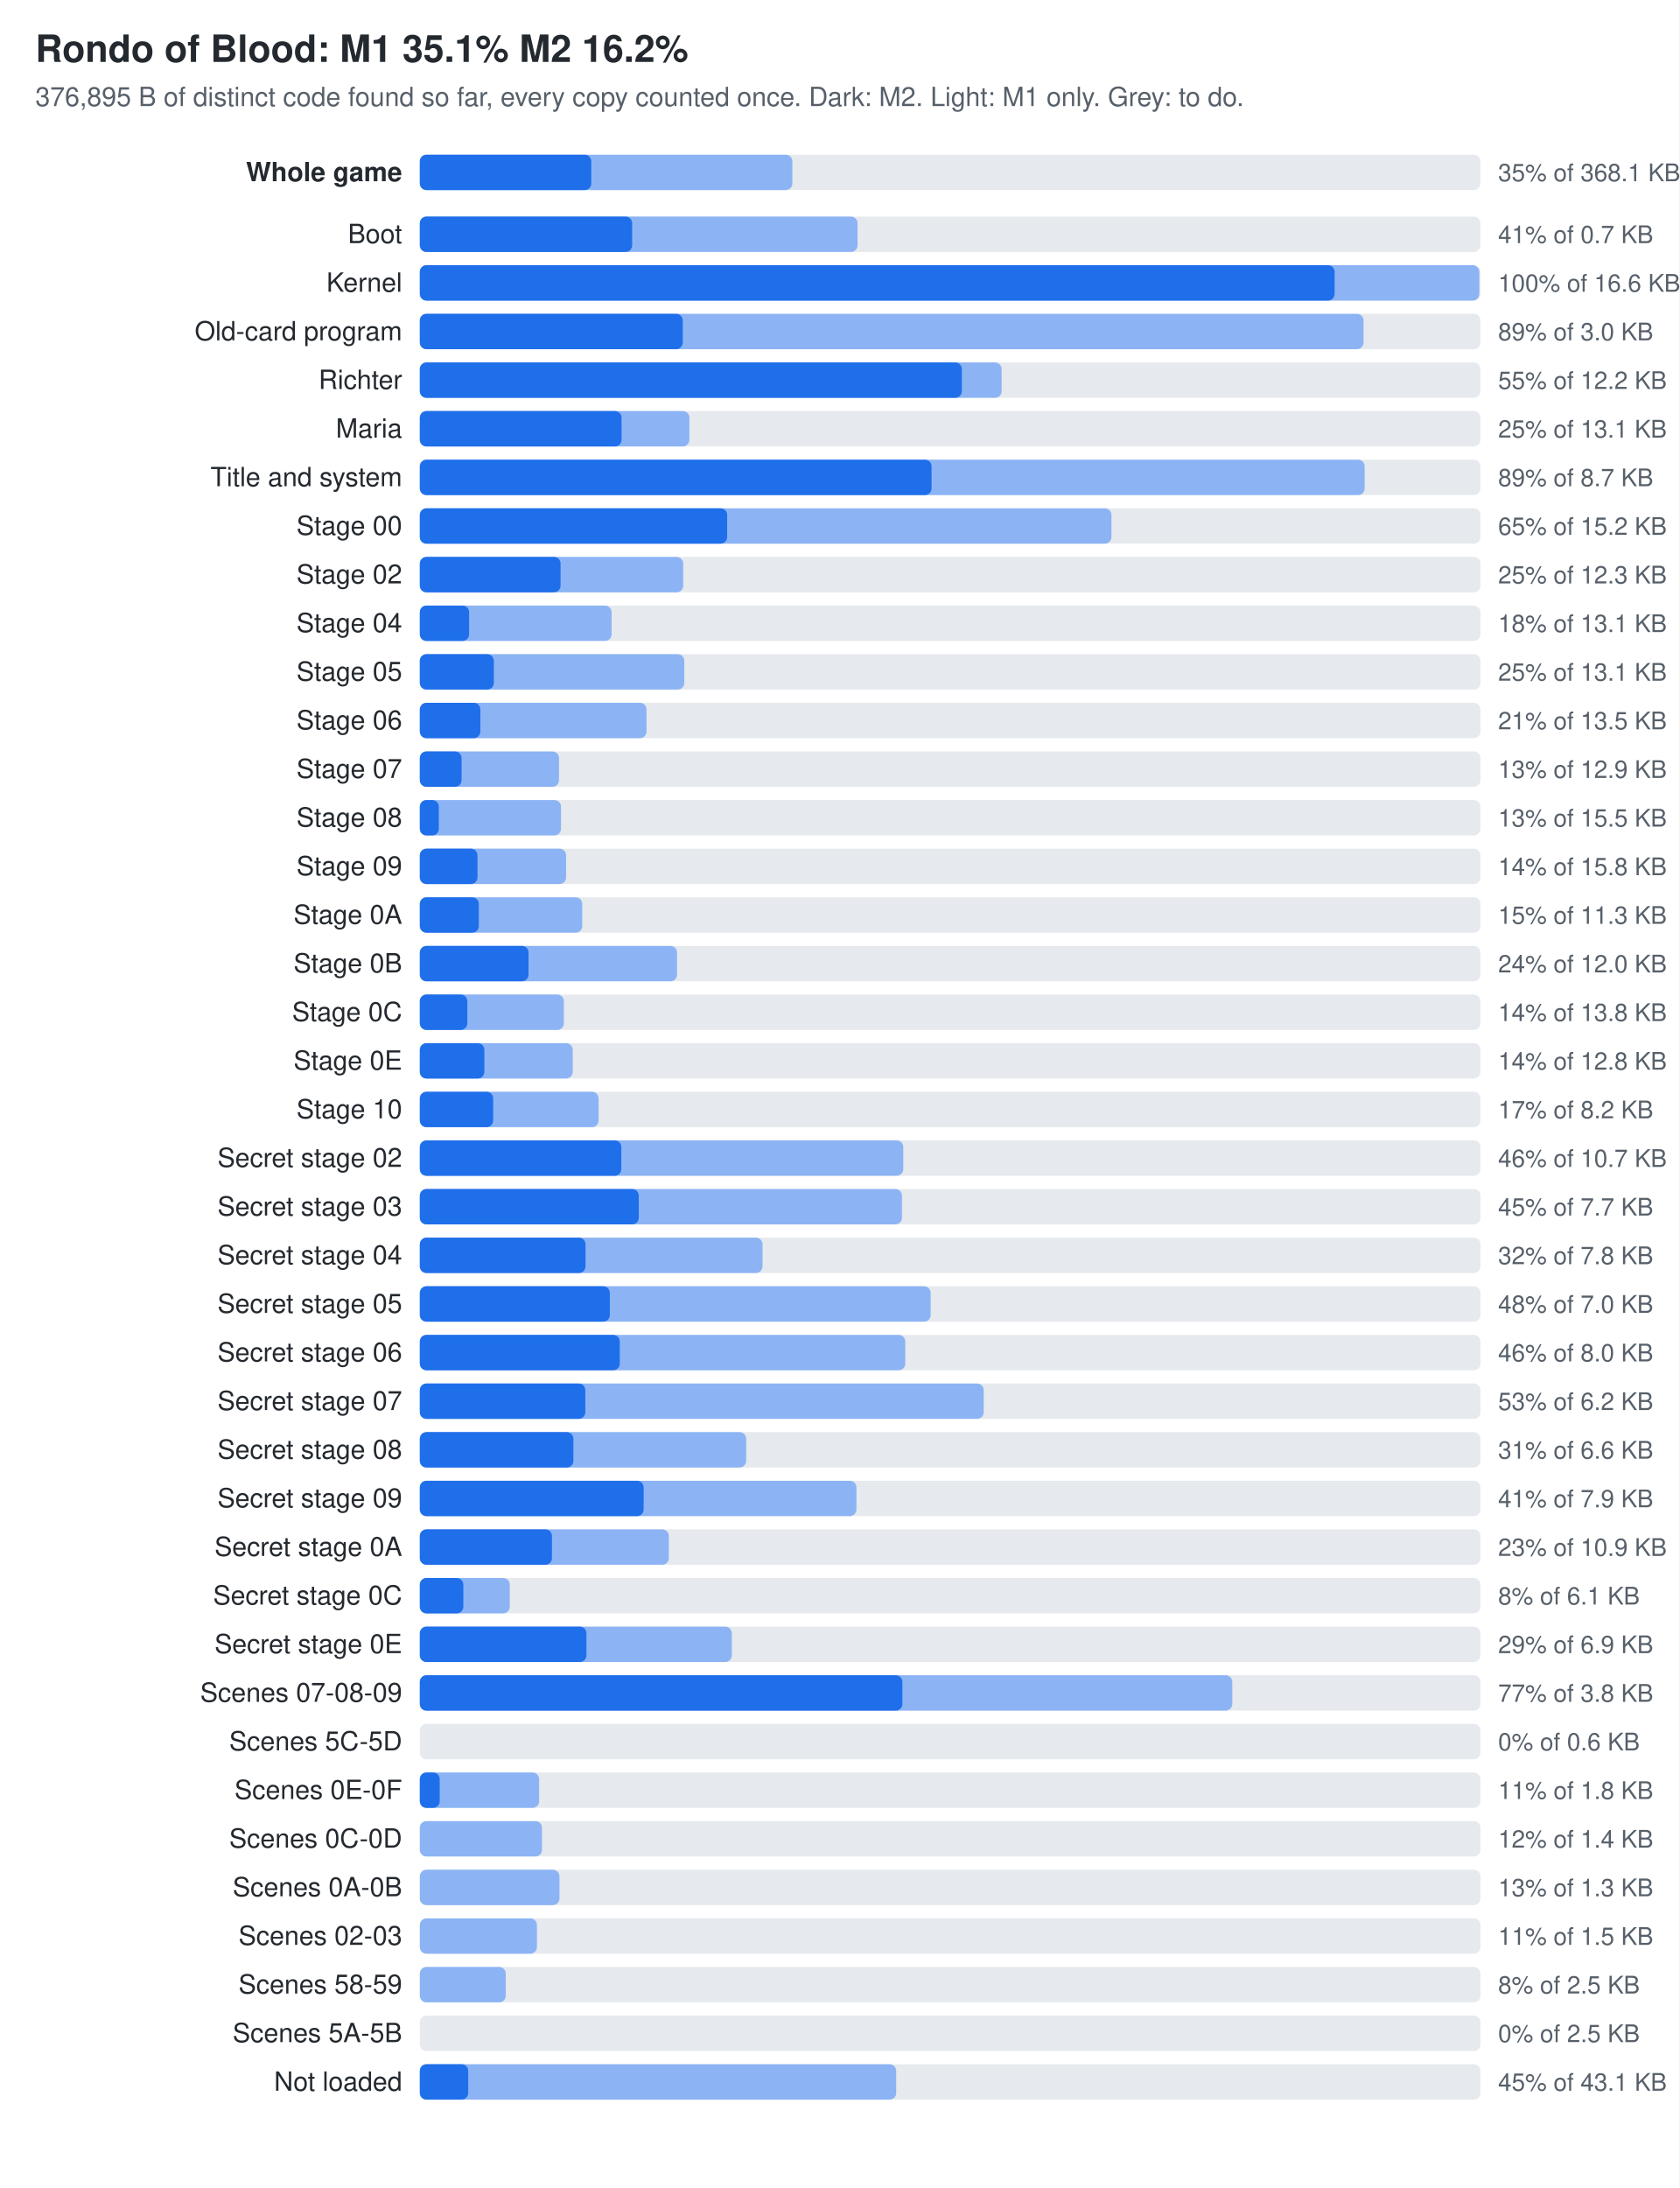
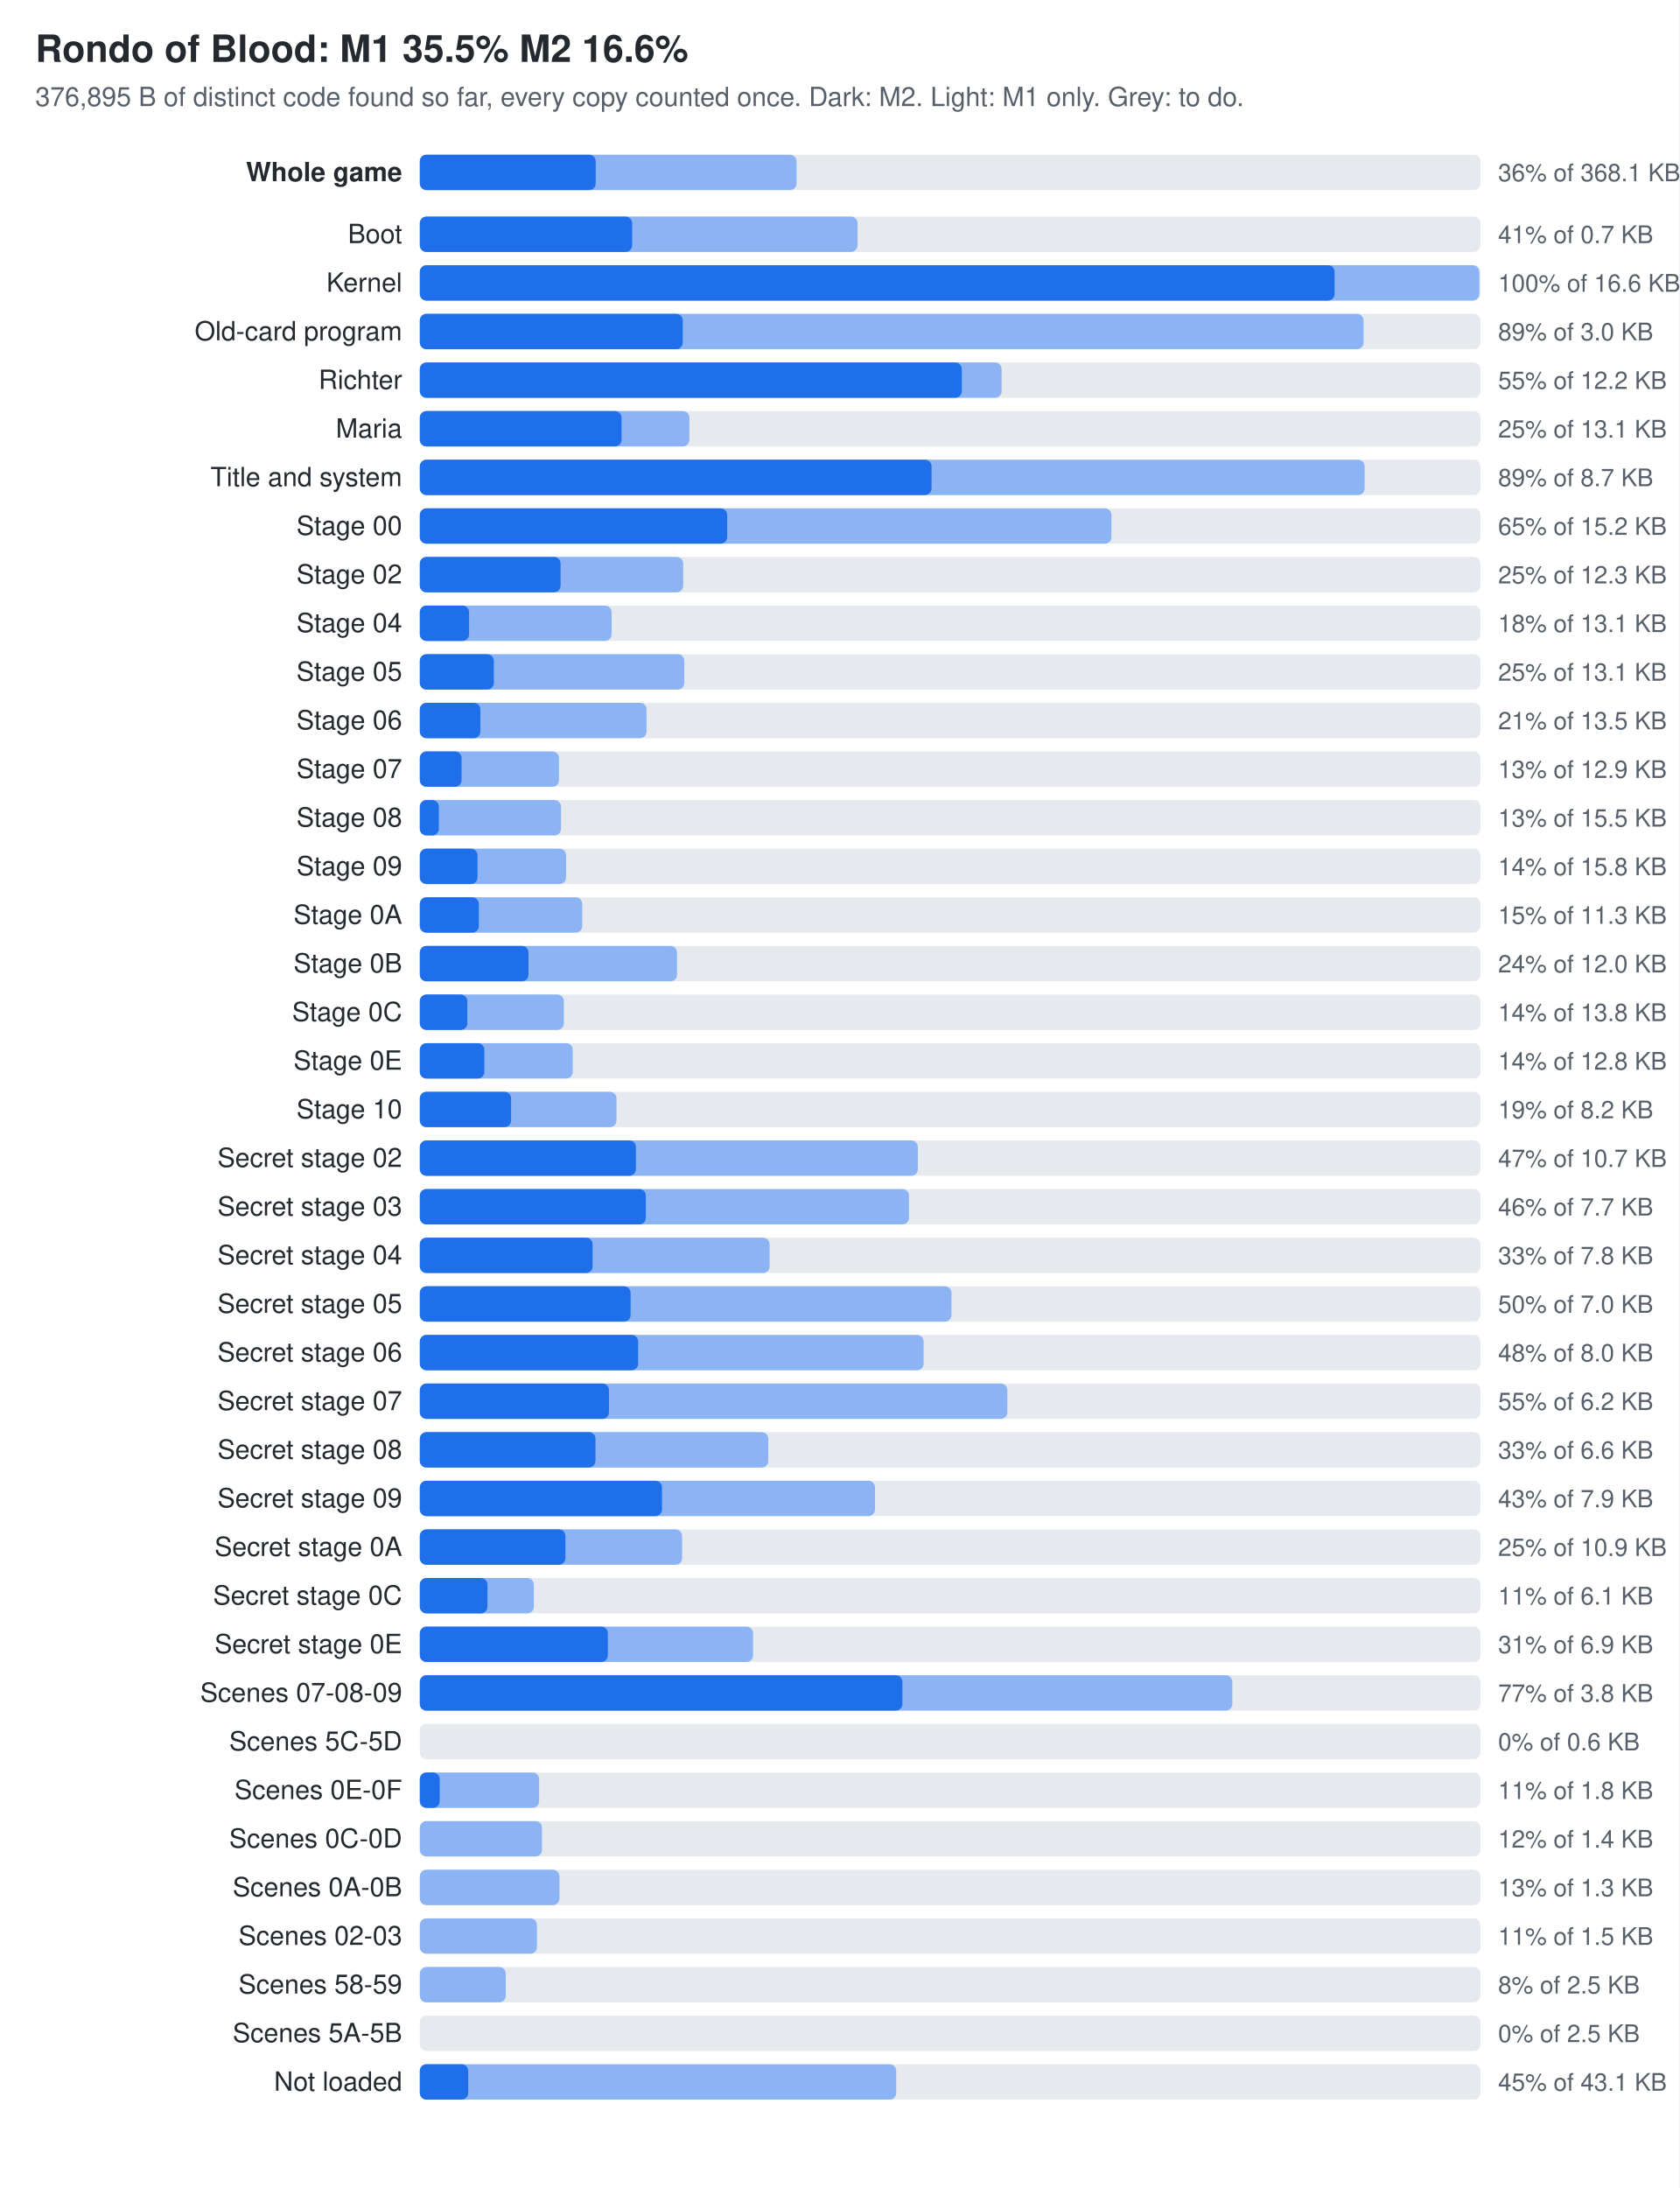
<svg xmlns="http://www.w3.org/2000/svg" width="760" height="990" viewBox="0 0 760 990" font-family="-apple-system,Segoe UI,Helvetica,Arial,sans-serif">
  <rect width="760" height="990" fill="#ffffff" />
-   <text x="16" y="28" font-size="17" font-weight="600" fill="#24292f">Rondo of Blood: M1 35.1%  M2 16.2%</text>
+   <text x="16" y="28" font-size="17" font-weight="600" fill="#24292f">Rondo of Blood: M1 35.5%  M2 16.6%</text>
  <text x="16" y="48" font-size="12" fill="#57606a">376,895 B of distinct code found so far, every copy counted once. Dark: M2. Light: M1 only. Grey: to do.</text>
  <text x="182" y="82" font-size="12" text-anchor="end" fill="#24292f" font-weight="600">Whole game</text>
  <rect x="190" y="70" width="480" height="16" rx="3" fill="#e6e9ed" />
-   <rect x="190" y="70" width="168.6" height="16" rx="3" fill="#8cb4f5" />
-   <rect x="190" y="70" width="77.6" height="16" rx="3" fill="#1f6feb" />
-   <text x="678" y="82" font-size="11" fill="#57606a">35% of 368.1 KB</text>
+   <rect x="190" y="70" width="170.5" height="16" rx="3" fill="#8cb4f5" />
+   <rect x="190" y="70" width="79.6" height="16" rx="3" fill="#1f6feb" />
+   <text x="678" y="82" font-size="11" fill="#57606a">36% of 368.1 KB</text>
  <text x="182" y="110" font-size="12" text-anchor="end" fill="#24292f">Boot</text>
  <rect x="190" y="98" width="480" height="16" rx="3" fill="#e6e9ed" />
  <rect x="190" y="98" width="198.1" height="16" rx="3" fill="#8cb4f5" />
  <rect x="190" y="98" width="96.1" height="16" rx="3" fill="#1f6feb" />
  <text x="678" y="110" font-size="11" fill="#57606a">41% of 0.7 KB</text>
  <text x="182" y="132" font-size="12" text-anchor="end" fill="#24292f">Kernel</text>
  <rect x="190" y="120" width="480" height="16" rx="3" fill="#e6e9ed" />
  <rect x="190" y="120" width="479.5" height="16" rx="3" fill="#8cb4f5" />
  <rect x="190" y="120" width="414.0" height="16" rx="3" fill="#1f6feb" />
  <text x="678" y="132" font-size="11" fill="#57606a">100% of 16.6 KB</text>
  <text x="182" y="154" font-size="12" text-anchor="end" fill="#24292f">Old-card program</text>
  <rect x="190" y="142" width="480" height="16" rx="3" fill="#e6e9ed" />
  <rect x="190" y="142" width="427.1" height="16" rx="3" fill="#8cb4f5" />
  <rect x="190" y="142" width="119.0" height="16" rx="3" fill="#1f6feb" />
  <text x="678" y="154" font-size="11" fill="#57606a">89% of 3.0 KB</text>
  <text x="182" y="176" font-size="12" text-anchor="end" fill="#24292f">Richter</text>
  <rect x="190" y="164" width="480" height="16" rx="3" fill="#e6e9ed" />
  <rect x="190" y="164" width="263.3" height="16" rx="3" fill="#8cb4f5" />
  <rect x="190" y="164" width="245.3" height="16" rx="3" fill="#1f6feb" />
  <text x="678" y="176" font-size="11" fill="#57606a">55% of 12.2 KB</text>
  <text x="182" y="198" font-size="12" text-anchor="end" fill="#24292f">Maria</text>
  <rect x="190" y="186" width="480" height="16" rx="3" fill="#e6e9ed" />
  <rect x="190" y="186" width="122.0" height="16" rx="3" fill="#8cb4f5" />
  <rect x="190" y="186" width="91.3" height="16" rx="3" fill="#1f6feb" />
  <text x="678" y="198" font-size="11" fill="#57606a">25% of 13.1 KB</text>
  <text x="182" y="220" font-size="12" text-anchor="end" fill="#24292f">Title and system</text>
  <rect x="190" y="208" width="480" height="16" rx="3" fill="#e6e9ed" />
  <rect x="190" y="208" width="427.6" height="16" rx="3" fill="#8cb4f5" />
  <rect x="190" y="208" width="231.6" height="16" rx="3" fill="#1f6feb" />
  <text x="678" y="220" font-size="11" fill="#57606a">89% of 8.7 KB</text>
  <text x="182" y="242" font-size="12" text-anchor="end" fill="#24292f">Stage 00</text>
  <rect x="190" y="230" width="480" height="16" rx="3" fill="#e6e9ed" />
  <rect x="190" y="230" width="313.0" height="16" rx="3" fill="#8cb4f5" />
  <rect x="190" y="230" width="139.1" height="16" rx="3" fill="#1f6feb" />
  <text x="678" y="242" font-size="11" fill="#57606a">65% of 15.2 KB</text>
  <text x="182" y="264" font-size="12" text-anchor="end" fill="#24292f">Stage 02</text>
  <rect x="190" y="252" width="480" height="16" rx="3" fill="#e6e9ed" />
  <rect x="190" y="252" width="119.2" height="16" rx="3" fill="#8cb4f5" />
  <rect x="190" y="252" width="63.7" height="16" rx="3" fill="#1f6feb" />
  <text x="678" y="264" font-size="11" fill="#57606a">25% of 12.3 KB</text>
  <text x="182" y="286" font-size="12" text-anchor="end" fill="#24292f">Stage 04</text>
  <rect x="190" y="274" width="480" height="16" rx="3" fill="#e6e9ed" />
  <rect x="190" y="274" width="86.8" height="16" rx="3" fill="#8cb4f5" />
  <rect x="190" y="274" width="22.3" height="16" rx="3" fill="#1f6feb" />
  <text x="678" y="286" font-size="11" fill="#57606a">18% of 13.1 KB</text>
  <text x="182" y="308" font-size="12" text-anchor="end" fill="#24292f">Stage 05</text>
  <rect x="190" y="296" width="480" height="16" rx="3" fill="#e6e9ed" />
  <rect x="190" y="296" width="119.7" height="16" rx="3" fill="#8cb4f5" />
  <rect x="190" y="296" width="33.5" height="16" rx="3" fill="#1f6feb" />
  <text x="678" y="308" font-size="11" fill="#57606a">25% of 13.1 KB</text>
  <text x="182" y="330" font-size="12" text-anchor="end" fill="#24292f">Stage 06</text>
  <rect x="190" y="318" width="480" height="16" rx="3" fill="#e6e9ed" />
  <rect x="190" y="318" width="102.6" height="16" rx="3" fill="#8cb4f5" />
  <rect x="190" y="318" width="27.4" height="16" rx="3" fill="#1f6feb" />
  <text x="678" y="330" font-size="11" fill="#57606a">21% of 13.5 KB</text>
  <text x="182" y="352" font-size="12" text-anchor="end" fill="#24292f">Stage 07</text>
  <rect x="190" y="340" width="480" height="16" rx="3" fill="#e6e9ed" />
  <rect x="190" y="340" width="63.0" height="16" rx="3" fill="#8cb4f5" />
  <rect x="190" y="340" width="18.9" height="16" rx="3" fill="#1f6feb" />
  <text x="678" y="352" font-size="11" fill="#57606a">13% of 12.9 KB</text>
  <text x="182" y="374" font-size="12" text-anchor="end" fill="#24292f">Stage 08</text>
  <rect x="190" y="362" width="480" height="16" rx="3" fill="#e6e9ed" />
  <rect x="190" y="362" width="63.9" height="16" rx="3" fill="#8cb4f5" />
  <rect x="190" y="362" width="8.6" height="16" rx="3" fill="#1f6feb" />
  <text x="678" y="374" font-size="11" fill="#57606a">13% of 15.5 KB</text>
  <text x="182" y="396" font-size="12" text-anchor="end" fill="#24292f">Stage 09</text>
  <rect x="190" y="384" width="480" height="16" rx="3" fill="#e6e9ed" />
  <rect x="190" y="384" width="66.2" height="16" rx="3" fill="#8cb4f5" />
  <rect x="190" y="384" width="26.1" height="16" rx="3" fill="#1f6feb" />
  <text x="678" y="396" font-size="11" fill="#57606a">14% of 15.8 KB</text>
  <text x="182" y="418" font-size="12" text-anchor="end" fill="#24292f">Stage 0A</text>
  <rect x="190" y="406" width="480" height="16" rx="3" fill="#e6e9ed" />
  <rect x="190" y="406" width="73.5" height="16" rx="3" fill="#8cb4f5" />
  <rect x="190" y="406" width="26.7" height="16" rx="3" fill="#1f6feb" />
  <text x="678" y="418" font-size="11" fill="#57606a">15% of 11.3 KB</text>
  <text x="182" y="440" font-size="12" text-anchor="end" fill="#24292f">Stage 0B</text>
  <rect x="190" y="428" width="480" height="16" rx="3" fill="#e6e9ed" />
  <rect x="190" y="428" width="116.4" height="16" rx="3" fill="#8cb4f5" />
  <rect x="190" y="428" width="49.2" height="16" rx="3" fill="#1f6feb" />
  <text x="678" y="440" font-size="11" fill="#57606a">24% of 12.0 KB</text>
  <text x="182" y="462" font-size="12" text-anchor="end" fill="#24292f">Stage 0C</text>
  <rect x="190" y="450" width="480" height="16" rx="3" fill="#e6e9ed" />
  <rect x="190" y="450" width="65.2" height="16" rx="3" fill="#8cb4f5" />
  <rect x="190" y="450" width="21.5" height="16" rx="3" fill="#1f6feb" />
  <text x="678" y="462" font-size="11" fill="#57606a">14% of 13.8 KB</text>
  <text x="182" y="484" font-size="12" text-anchor="end" fill="#24292f">Stage 0E</text>
  <rect x="190" y="472" width="480" height="16" rx="3" fill="#e6e9ed" />
  <rect x="190" y="472" width="69.2" height="16" rx="3" fill="#8cb4f5" />
  <rect x="190" y="472" width="29.2" height="16" rx="3" fill="#1f6feb" />
  <text x="678" y="484" font-size="11" fill="#57606a">14% of 12.8 KB</text>
  <text x="182" y="506" font-size="12" text-anchor="end" fill="#24292f">Stage 10</text>
  <rect x="190" y="494" width="480" height="16" rx="3" fill="#e6e9ed" />
-   <rect x="190" y="494" width="80.9" height="16" rx="3" fill="#8cb4f5" />
-   <rect x="190" y="494" width="33.2" height="16" rx="3" fill="#1f6feb" />
-   <text x="678" y="506" font-size="11" fill="#57606a">17% of 8.2 KB</text>
+   <rect x="190" y="494" width="89.0" height="16" rx="3" fill="#8cb4f5" />
+   <rect x="190" y="494" width="41.3" height="16" rx="3" fill="#1f6feb" />
+   <text x="678" y="506" font-size="11" fill="#57606a">19% of 8.2 KB</text>
  <text x="182" y="528" font-size="12" text-anchor="end" fill="#24292f">Secret stage 02</text>
  <rect x="190" y="516" width="480" height="16" rx="3" fill="#e6e9ed" />
-   <rect x="190" y="516" width="218.8" height="16" rx="3" fill="#8cb4f5" />
-   <rect x="190" y="516" width="91.2" height="16" rx="3" fill="#1f6feb" />
-   <text x="678" y="528" font-size="11" fill="#57606a">46% of 10.7 KB</text>
+   <rect x="190" y="516" width="225.4" height="16" rx="3" fill="#8cb4f5" />
+   <rect x="190" y="516" width="97.8" height="16" rx="3" fill="#1f6feb" />
+   <text x="678" y="528" font-size="11" fill="#57606a">47% of 10.7 KB</text>
  <text x="182" y="550" font-size="12" text-anchor="end" fill="#24292f">Secret stage 03</text>
  <rect x="190" y="538" width="480" height="16" rx="3" fill="#e6e9ed" />
-   <rect x="190" y="538" width="218.2" height="16" rx="3" fill="#8cb4f5" />
-   <rect x="190" y="538" width="99.1" height="16" rx="3" fill="#1f6feb" />
-   <text x="678" y="550" font-size="11" fill="#57606a">45% of 7.7 KB</text>
+   <rect x="190" y="538" width="221.4" height="16" rx="3" fill="#8cb4f5" />
+   <rect x="190" y="538" width="102.3" height="16" rx="3" fill="#1f6feb" />
+   <text x="678" y="550" font-size="11" fill="#57606a">46% of 7.7 KB</text>
  <text x="182" y="572" font-size="12" text-anchor="end" fill="#24292f">Secret stage 04</text>
  <rect x="190" y="560" width="480" height="16" rx="3" fill="#e6e9ed" />
-   <rect x="190" y="560" width="155.1" height="16" rx="3" fill="#8cb4f5" />
-   <rect x="190" y="560" width="75.0" height="16" rx="3" fill="#1f6feb" />
-   <text x="678" y="572" font-size="11" fill="#57606a">32% of 7.8 KB</text>
+   <rect x="190" y="560" width="158.3" height="16" rx="3" fill="#8cb4f5" />
+   <rect x="190" y="560" width="78.2" height="16" rx="3" fill="#1f6feb" />
+   <text x="678" y="572" font-size="11" fill="#57606a">33% of 7.8 KB</text>
  <text x="182" y="594" font-size="12" text-anchor="end" fill="#24292f">Secret stage 05</text>
  <rect x="190" y="582" width="480" height="16" rx="3" fill="#e6e9ed" />
-   <rect x="190" y="582" width="231.2" height="16" rx="3" fill="#8cb4f5" />
-   <rect x="190" y="582" width="86.0" height="16" rx="3" fill="#1f6feb" />
-   <text x="678" y="594" font-size="11" fill="#57606a">48% of 7.0 KB</text>
+   <rect x="190" y="582" width="240.6" height="16" rx="3" fill="#8cb4f5" />
+   <rect x="190" y="582" width="95.4" height="16" rx="3" fill="#1f6feb" />
+   <text x="678" y="594" font-size="11" fill="#57606a">50% of 7.0 KB</text>
  <text x="182" y="616" font-size="12" text-anchor="end" fill="#24292f">Secret stage 06</text>
  <rect x="190" y="604" width="480" height="16" rx="3" fill="#e6e9ed" />
-   <rect x="190" y="604" width="219.7" height="16" rx="3" fill="#8cb4f5" />
-   <rect x="190" y="604" width="90.5" height="16" rx="3" fill="#1f6feb" />
-   <text x="678" y="616" font-size="11" fill="#57606a">46% of 8.0 KB</text>
+   <rect x="190" y="604" width="228.0" height="16" rx="3" fill="#8cb4f5" />
+   <rect x="190" y="604" width="98.8" height="16" rx="3" fill="#1f6feb" />
+   <text x="678" y="616" font-size="11" fill="#57606a">48% of 8.0 KB</text>
  <text x="182" y="638" font-size="12" text-anchor="end" fill="#24292f">Secret stage 07</text>
  <rect x="190" y="626" width="480" height="16" rx="3" fill="#e6e9ed" />
-   <rect x="190" y="626" width="255.2" height="16" rx="3" fill="#8cb4f5" />
-   <rect x="190" y="626" width="74.9" height="16" rx="3" fill="#1f6feb" />
-   <text x="678" y="638" font-size="11" fill="#57606a">53% of 6.2 KB</text>
+   <rect x="190" y="626" width="265.9" height="16" rx="3" fill="#8cb4f5" />
+   <rect x="190" y="626" width="85.6" height="16" rx="3" fill="#1f6feb" />
+   <text x="678" y="638" font-size="11" fill="#57606a">55% of 6.2 KB</text>
  <text x="182" y="660" font-size="12" text-anchor="end" fill="#24292f">Secret stage 08</text>
  <rect x="190" y="648" width="480" height="16" rx="3" fill="#e6e9ed" />
-   <rect x="190" y="648" width="147.7" height="16" rx="3" fill="#8cb4f5" />
-   <rect x="190" y="648" width="69.5" height="16" rx="3" fill="#1f6feb" />
-   <text x="678" y="660" font-size="11" fill="#57606a">31% of 6.6 KB</text>
+   <rect x="190" y="648" width="157.7" height="16" rx="3" fill="#8cb4f5" />
+   <rect x="190" y="648" width="79.5" height="16" rx="3" fill="#1f6feb" />
+   <text x="678" y="660" font-size="11" fill="#57606a">33% of 6.6 KB</text>
  <text x="182" y="682" font-size="12" text-anchor="end" fill="#24292f">Secret stage 09</text>
  <rect x="190" y="670" width="480" height="16" rx="3" fill="#e6e9ed" />
-   <rect x="190" y="670" width="197.6" height="16" rx="3" fill="#8cb4f5" />
-   <rect x="190" y="670" width="101.3" height="16" rx="3" fill="#1f6feb" />
-   <text x="678" y="682" font-size="11" fill="#57606a">41% of 7.9 KB</text>
+   <rect x="190" y="670" width="206.0" height="16" rx="3" fill="#8cb4f5" />
+   <rect x="190" y="670" width="109.6" height="16" rx="3" fill="#1f6feb" />
+   <text x="678" y="682" font-size="11" fill="#57606a">43% of 7.9 KB</text>
  <text x="182" y="704" font-size="12" text-anchor="end" fill="#24292f">Secret stage 0A</text>
  <rect x="190" y="692" width="480" height="16" rx="3" fill="#e6e9ed" />
-   <rect x="190" y="692" width="112.7" height="16" rx="3" fill="#8cb4f5" />
-   <rect x="190" y="692" width="59.8" height="16" rx="3" fill="#1f6feb" />
-   <text x="678" y="704" font-size="11" fill="#57606a">23% of 10.9 KB</text>
+   <rect x="190" y="692" width="118.7" height="16" rx="3" fill="#8cb4f5" />
+   <rect x="190" y="692" width="65.9" height="16" rx="3" fill="#1f6feb" />
+   <text x="678" y="704" font-size="11" fill="#57606a">25% of 10.9 KB</text>
  <text x="182" y="726" font-size="12" text-anchor="end" fill="#24292f">Secret stage 0C</text>
  <rect x="190" y="714" width="480" height="16" rx="3" fill="#e6e9ed" />
-   <rect x="190" y="714" width="40.7" height="16" rx="3" fill="#8cb4f5" />
-   <rect x="190" y="714" width="19.7" height="16" rx="3" fill="#1f6feb" />
-   <text x="678" y="726" font-size="11" fill="#57606a">8% of 6.1 KB</text>
+   <rect x="190" y="714" width="51.6" height="16" rx="3" fill="#8cb4f5" />
+   <rect x="190" y="714" width="30.6" height="16" rx="3" fill="#1f6feb" />
+   <text x="678" y="726" font-size="11" fill="#57606a">11% of 6.1 KB</text>
  <text x="182" y="748" font-size="12" text-anchor="end" fill="#24292f">Secret stage 0E</text>
  <rect x="190" y="736" width="480" height="16" rx="3" fill="#e6e9ed" />
-   <rect x="190" y="736" width="141.2" height="16" rx="3" fill="#8cb4f5" />
-   <rect x="190" y="736" width="75.4" height="16" rx="3" fill="#1f6feb" />
-   <text x="678" y="748" font-size="11" fill="#57606a">29% of 6.9 KB</text>
+   <rect x="190" y="736" width="150.8" height="16" rx="3" fill="#8cb4f5" />
+   <rect x="190" y="736" width="85.1" height="16" rx="3" fill="#1f6feb" />
+   <text x="678" y="748" font-size="11" fill="#57606a">31% of 6.9 KB</text>
  <text x="182" y="770" font-size="12" text-anchor="end" fill="#24292f">Scenes 07-08-09</text>
  <rect x="190" y="758" width="480" height="16" rx="3" fill="#e6e9ed" />
  <rect x="190" y="758" width="367.7" height="16" rx="3" fill="#8cb4f5" />
  <rect x="190" y="758" width="218.4" height="16" rx="3" fill="#1f6feb" />
  <text x="678" y="770" font-size="11" fill="#57606a">77% of 3.8 KB</text>
  <text x="182" y="792" font-size="12" text-anchor="end" fill="#24292f">Scenes 5C-5D</text>
  <rect x="190" y="780" width="480" height="16" rx="3" fill="#e6e9ed" />
  <text x="678" y="792" font-size="11" fill="#57606a">0% of 0.6 KB</text>
  <text x="182" y="814" font-size="12" text-anchor="end" fill="#24292f">Scenes 0E-0F</text>
  <rect x="190" y="802" width="480" height="16" rx="3" fill="#e6e9ed" />
  <rect x="190" y="802" width="54.0" height="16" rx="3" fill="#8cb4f5" />
  <rect x="190" y="802" width="9.0" height="16" rx="3" fill="#1f6feb" />
  <text x="678" y="814" font-size="11" fill="#57606a">11% of 1.8 KB</text>
  <text x="182" y="836" font-size="12" text-anchor="end" fill="#24292f">Scenes 0C-0D</text>
  <rect x="190" y="824" width="480" height="16" rx="3" fill="#e6e9ed" />
  <rect x="190" y="824" width="55.3" height="16" rx="3" fill="#8cb4f5" />
  <text x="678" y="836" font-size="11" fill="#57606a">12% of 1.4 KB</text>
  <text x="182" y="858" font-size="12" text-anchor="end" fill="#24292f">Scenes 0A-0B</text>
  <rect x="190" y="846" width="480" height="16" rx="3" fill="#e6e9ed" />
  <rect x="190" y="846" width="63.2" height="16" rx="3" fill="#8cb4f5" />
  <text x="678" y="858" font-size="11" fill="#57606a">13% of 1.3 KB</text>
  <text x="182" y="880" font-size="12" text-anchor="end" fill="#24292f">Scenes 02-03</text>
  <rect x="190" y="868" width="480" height="16" rx="3" fill="#e6e9ed" />
  <rect x="190" y="868" width="53.0" height="16" rx="3" fill="#8cb4f5" />
  <text x="678" y="880" font-size="11" fill="#57606a">11% of 1.5 KB</text>
  <text x="182" y="902" font-size="12" text-anchor="end" fill="#24292f">Scenes 58-59</text>
  <rect x="190" y="890" width="480" height="16" rx="3" fill="#e6e9ed" />
  <rect x="190" y="890" width="38.9" height="16" rx="3" fill="#8cb4f5" />
  <text x="678" y="902" font-size="11" fill="#57606a">8% of 2.5 KB</text>
  <text x="182" y="924" font-size="12" text-anchor="end" fill="#24292f">Scenes 5A-5B</text>
  <rect x="190" y="912" width="480" height="16" rx="3" fill="#e6e9ed" />
  <text x="678" y="924" font-size="11" fill="#57606a">0% of 2.5 KB</text>
  <text x="182" y="946" font-size="12" text-anchor="end" fill="#24292f">Not loaded</text>
  <rect x="190" y="934" width="480" height="16" rx="3" fill="#e6e9ed" />
  <rect x="190" y="934" width="215.6" height="16" rx="3" fill="#8cb4f5" />
  <rect x="190" y="934" width="21.9" height="16" rx="3" fill="#1f6feb" />
  <text x="678" y="946" font-size="11" fill="#57606a">45% of 43.1 KB</text>
</svg>
